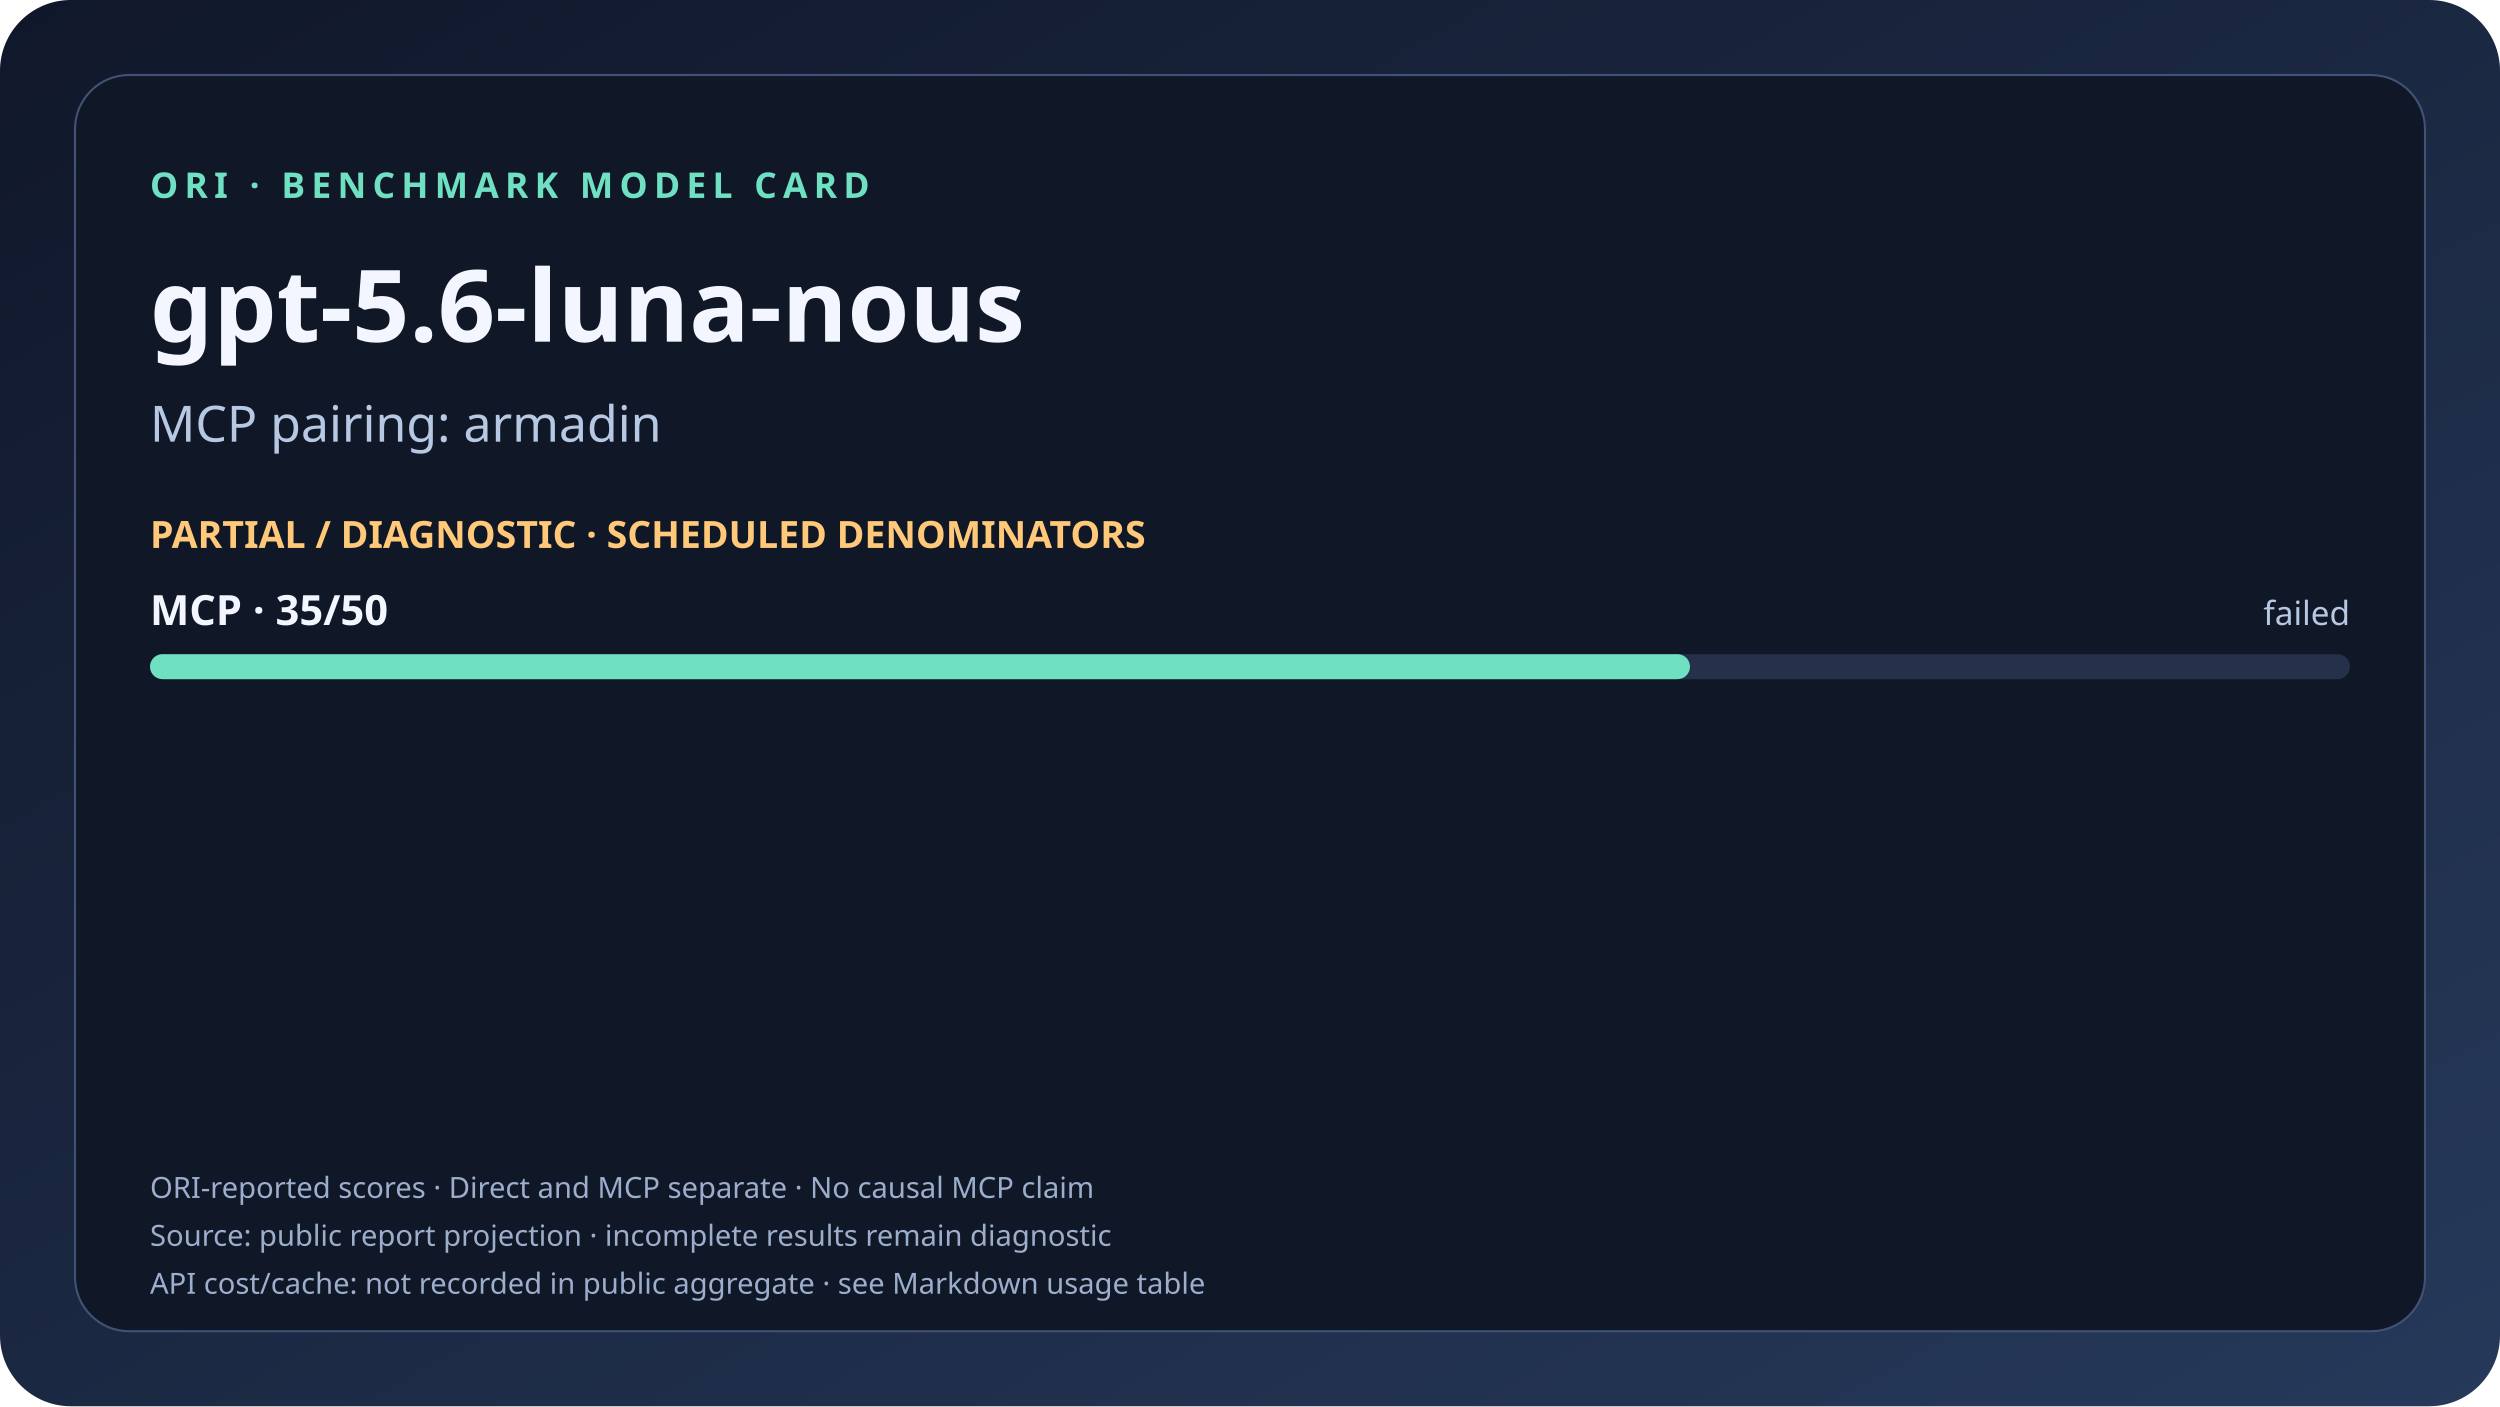
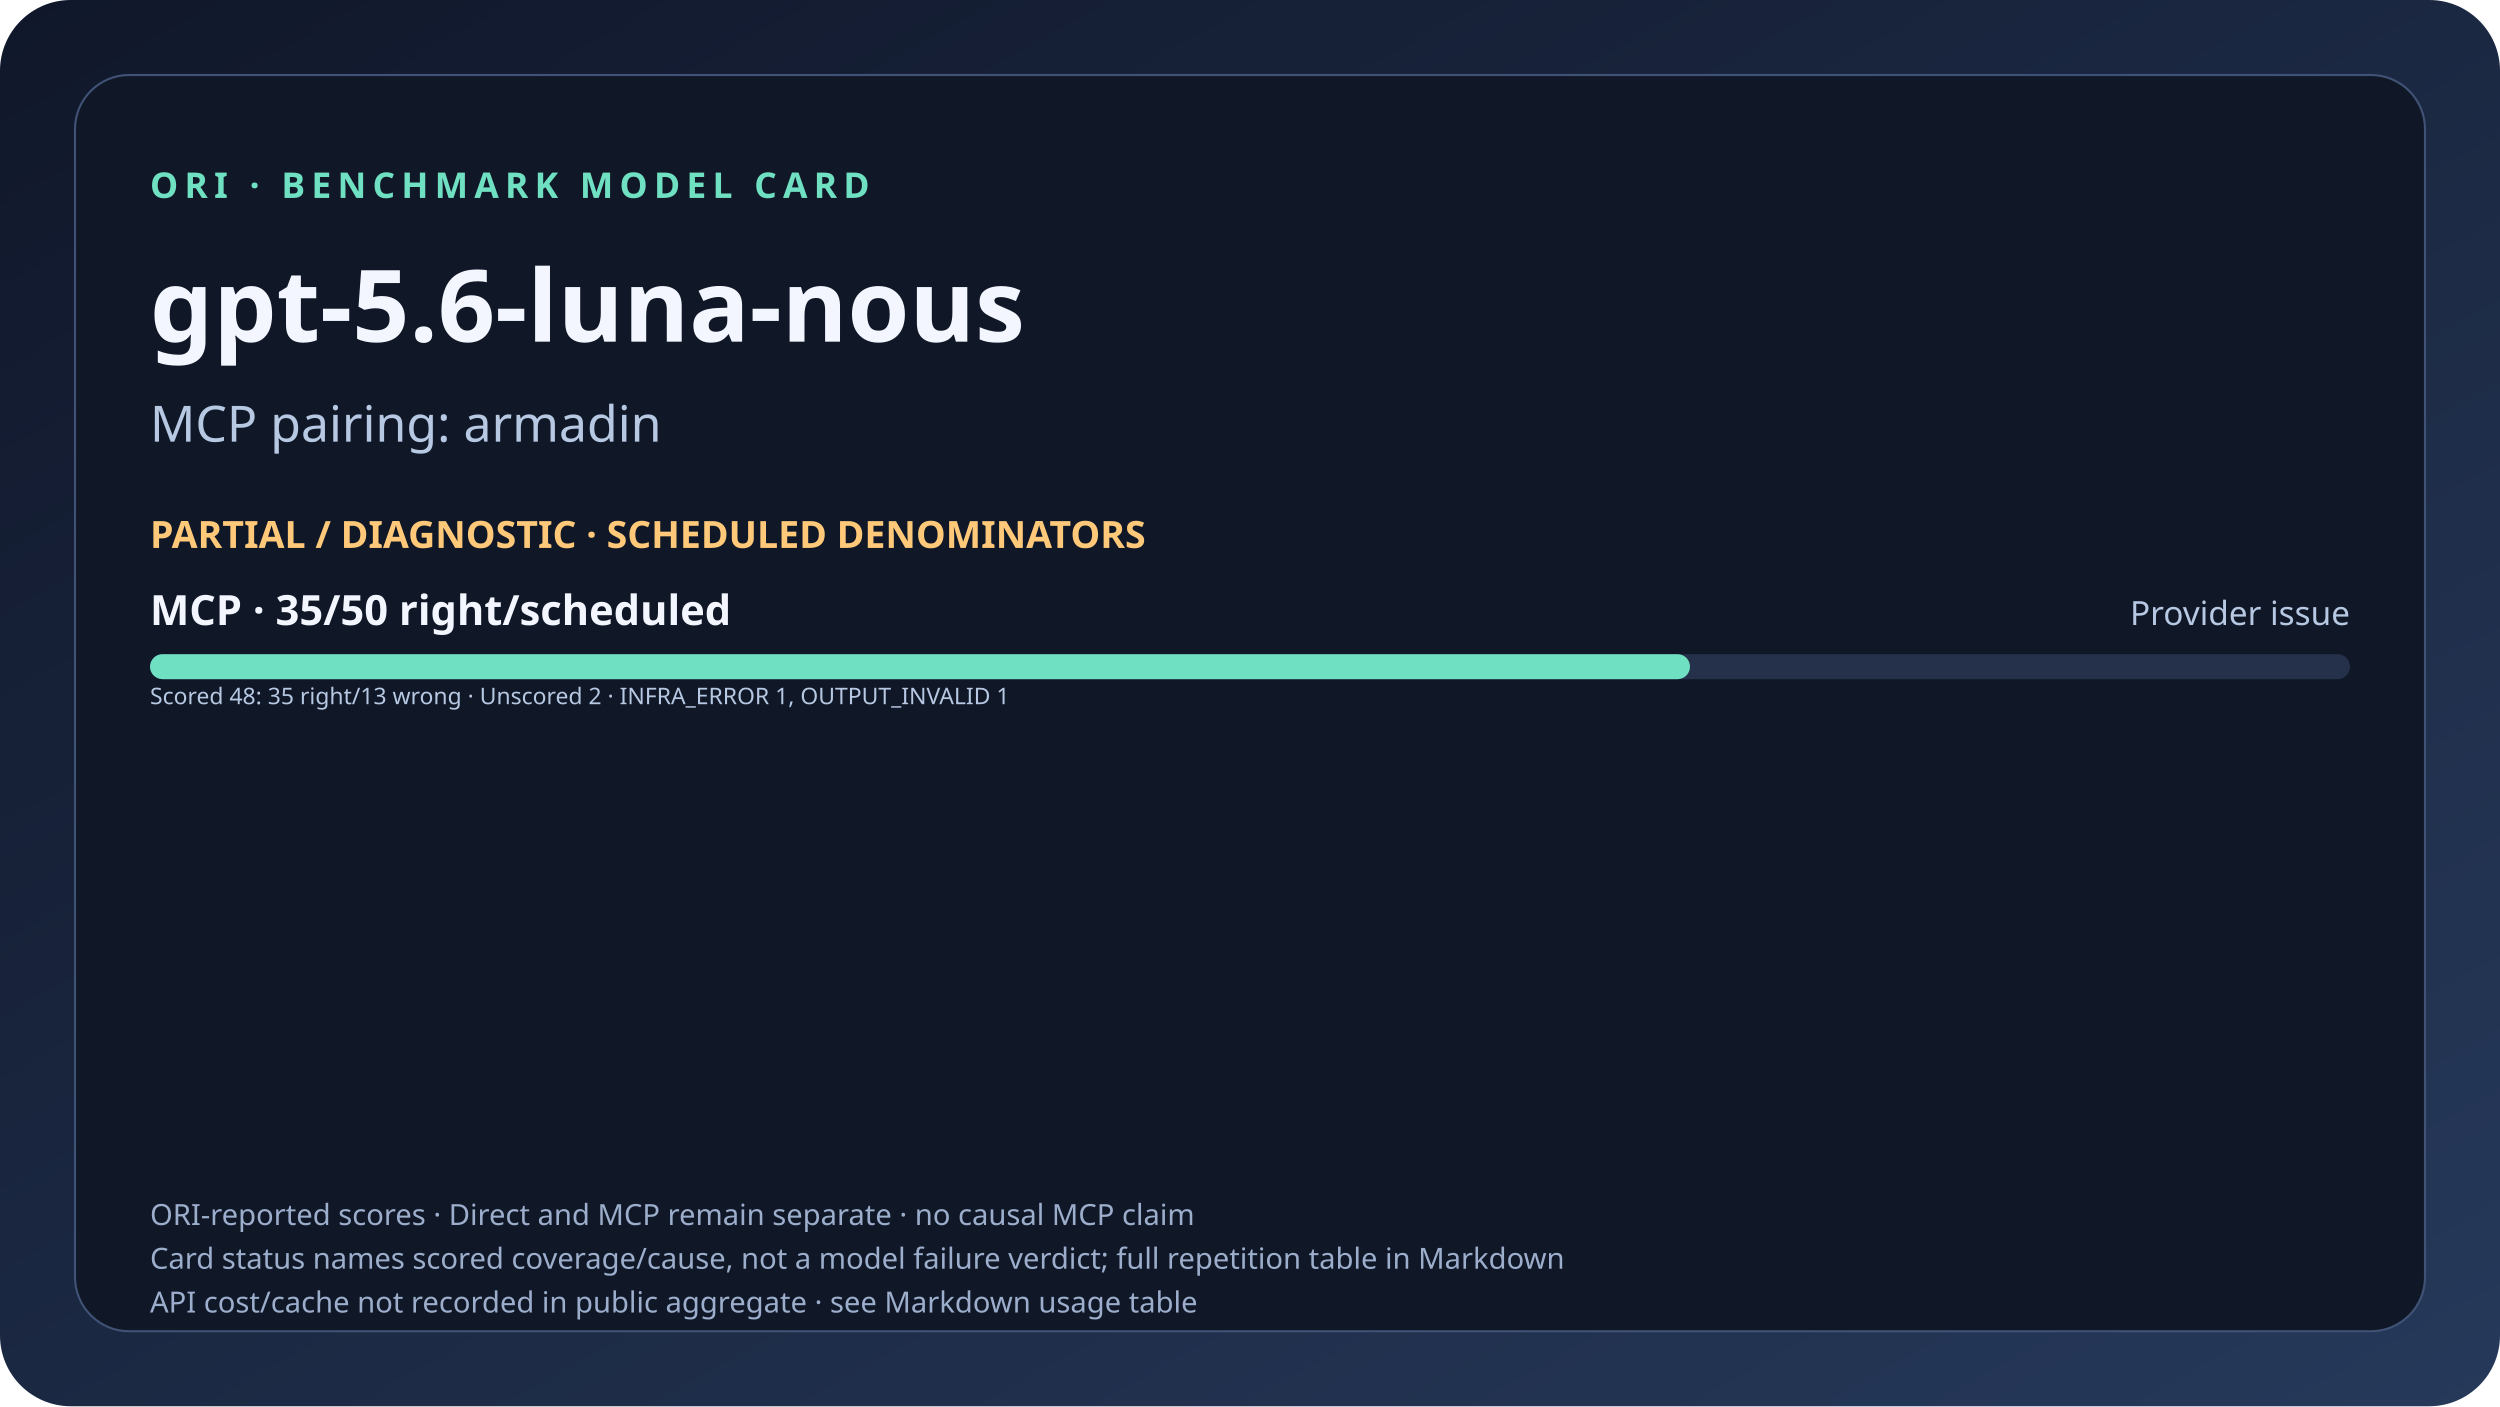
<svg xmlns="http://www.w3.org/2000/svg" width="1200" height="675" viewBox="0 0 1200 675">
  <defs>
    <linearGradient id="bg" x1="0" y1="0" x2="1" y2="1">
      <stop stop-color="#10172a" />
      <stop offset="1" stop-color="#26395a" />
    </linearGradient>
  </defs>
  <rect width="1200" height="675" rx="34" fill="url(#bg)" />
  <rect x="36" y="36" width="1128" height="603" rx="26" fill="#101827" stroke="#405276" />
  <text x="72" y="95" class="eyebrow">ORI · BENCHMARK MODEL CARD</text>
  <text x="72" y="164" class="title">gpt-5.6-luna-nous</text>
  <text x="72" y="212" class="pairing">MCP pairing: armadin</text>
  <text x="72" y="263" class="status">PARTIAL / DIAGNOSTIC · SCHEDULED DENOMINATORS</text>
-   <text x="72" y="300" class="label">MCP · 35/50</text>
-   <text x="1128" y="300" text-anchor="end" class="state">failed</text>
+   <text x="72" y="300" class="label">MCP · 35/50 right/scheduled</text>
+   <text x="1128" y="300" text-anchor="end" class="state">Provider issue</text>
  <rect x="72" y="314" width="1056" height="12" rx="6" fill="#25314a" />
  <rect x="72" y="314" width="739.2" height="12" rx="6" fill="#70e0c2" />
-   <text x="72" y="575" class="footer">ORI-reported scores · Direct and MCP separate · No causal MCP claim</text>
-   <text x="72" y="598" class="footer">Source: public report projection · incomplete results remain diagnostic</text>
-   <style>.title{font:700 48px system-ui,sans-serif;fill:#f3f6ff}.pairing{font:24px system-ui,sans-serif;fill:#b7c8e3}.eyebrow{font:700 17px system-ui,sans-serif;letter-spacing:3px;fill:#70e0c2}.status{font:700 18px system-ui,sans-serif;fill:#ffc979}.label{font:700 20px system-ui,sans-serif;fill:#f3f6ff}.state{font:16px system-ui,sans-serif;fill:#b7c8e3}.footer{font:14px system-ui,sans-serif;fill:#9caecc}</style>
-   <text x="72" y="621" class="footer">API cost/cache: not recorded in public aggregate · see Markdown usage table</text>
+   <text x="72" y="588" class="footer">ORI-reported scores · Direct and MCP remain separate · no causal MCP claim</text>
+   <text x="72" y="609" class="footer">Card status names scored coverage/cause, not a model failure verdict; full repetition table in Markdown</text>
+   <style>.title{font:700 48px system-ui,sans-serif;fill:#f3f6ff}.pairing{font:24px system-ui,sans-serif;fill:#b7c8e3}.eyebrow{font:700 17px system-ui,sans-serif;letter-spacing:3px;fill:#70e0c2}.status{font:700 18px system-ui,sans-serif;fill:#ffc979}.label{font:700 20px system-ui,sans-serif;fill:#f3f6ff}.state{font:16px system-ui,sans-serif;fill:#b7c8e3}.footer{font:14px system-ui,sans-serif;fill:#9caecc}.detail{font:11px system-ui,sans-serif;fill:#b7c8e3}</style>
+   <text x="72" y="630" class="footer">API cost/cache not recorded in public aggregate · see Markdown usage table</text>
+   <text x="72" y="338" class="detail">Scored 48: 35 right/13 wrong · Unscored 2 · INFRA_ERROR 1, OUTPUT_INVALID 1</text>
</svg>
